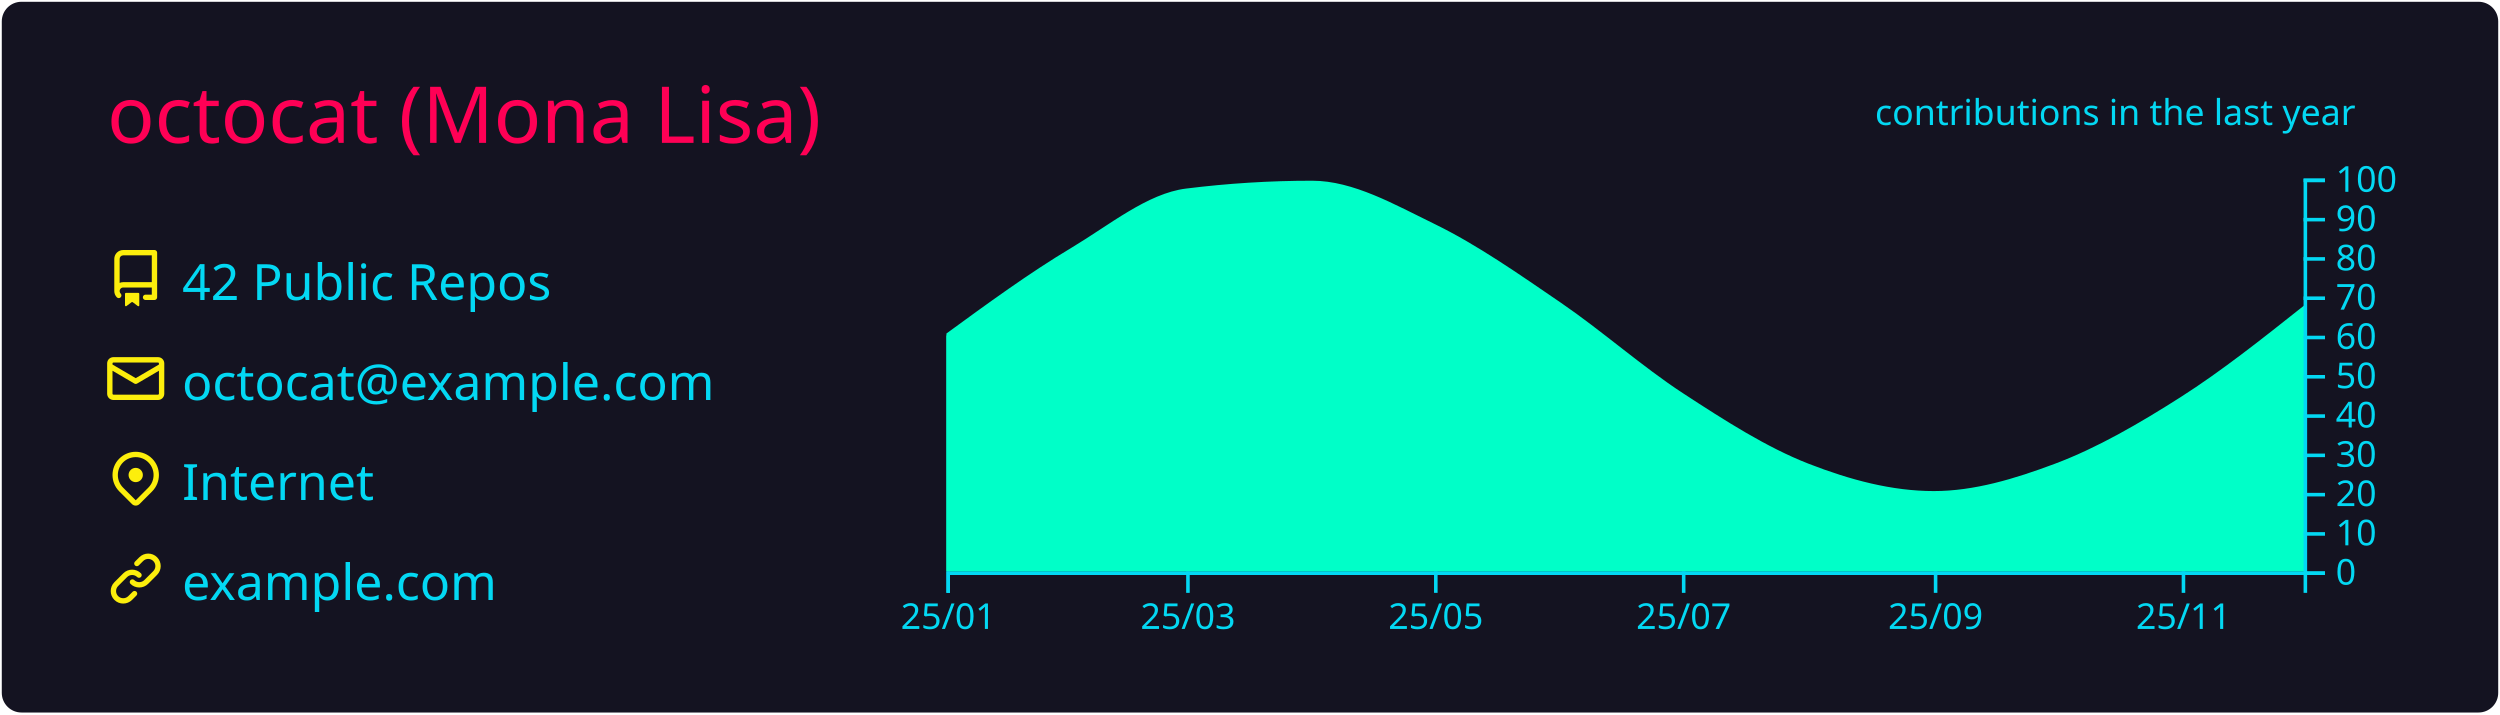
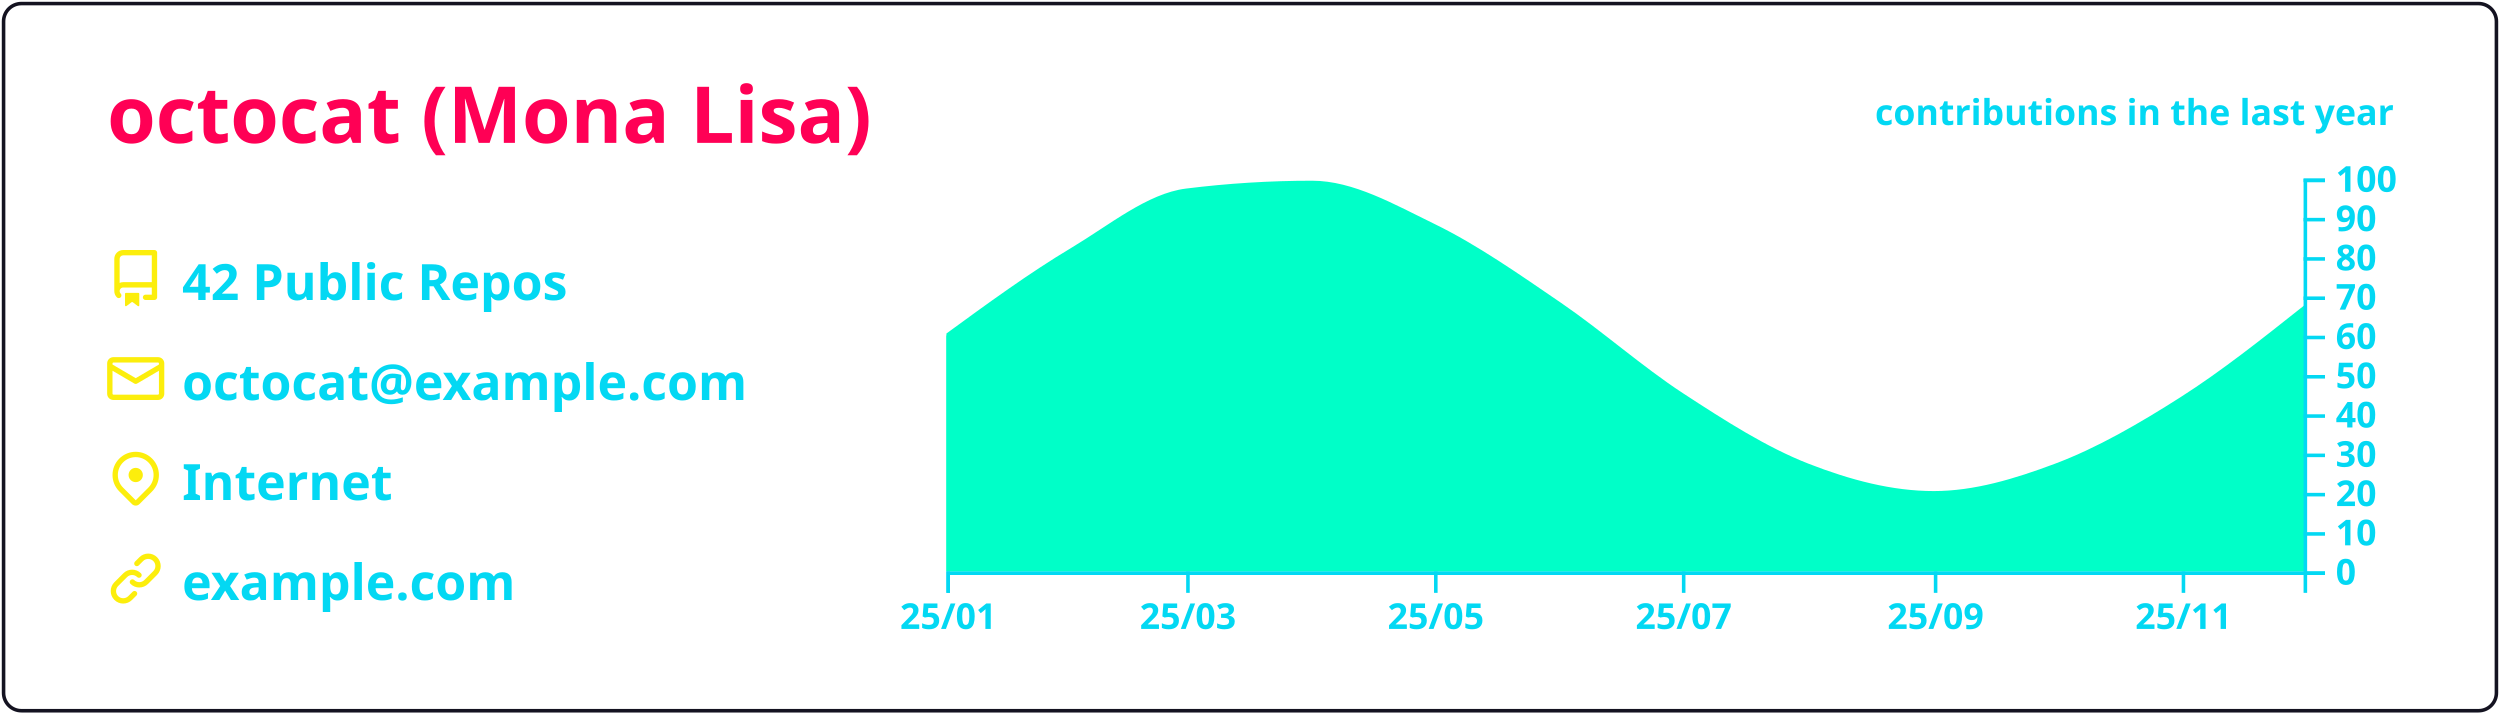
<svg xmlns="http://www.w3.org/2000/svg" width="700" height="200" viewBox="0 0 700 200">
  <style>* {
          font-family: 'Segoe UI', Ubuntu, "Helvetica Neue", Sans-Serif
+         }
+         text {
+           font-weight: 600
        }</style>
  <g class="gpsc-root">
-     <rect x="1" y="1" rx="5" ry="5" height="99%" width="99.714%" stroke="#141321" stroke-width="1" fill="#141321" stroke-opacity="1" />
+     <rect x="1" y="1" rx="5" ry="5" height="99%" width="99.714%" stroke="#141321" stroke-width="1" fill="#ffffff00" stroke-opacity="1" />
    <text x="30" y="40" class="gpsc-item" style="--gpsc-i: 0; font-size: 22px; fill: #ff0055;">octocat (Mona Lisa)</text>
    <g transform="translate(0,40)">
      <g transform="translate(30,30)">
        <g class="gpsc-item" style="--gpsc-i: 0;">
          <g transform="translate(0,0)" width="14" height="14" fill="#fcee0c">
            <path fill-rule="evenodd" d="M2 2.5A2.5 2.5 0 014.5 0h8.75a.75.75 0 01.75.75v12.5a.75.75 0 01-.75.75h-2.5a.75.75 0 110-1.5h1.75v-2h-8a1 1 0 00-.714 1.7.75.75 0 01-1.072 1.05A2.495 2.495 0 012 11.5v-9zm10.5-1V9h-8c-.356 0-.694.074-1 .208V2.5a1 1 0 011-1h8zM5 12.25v3.25a.25.25 0 00.4.2l1.45-1.087a.25.25 0 01.3 0L8.6 15.7a.25.25 0 00.4-.2v-3.25a.25.25 0 00-.25-.25h-3.5a.25.25 0 00-.25.25z" />
          </g>
        </g>
        <g class="gpsc-item" style="--gpsc-i: 1;">
          <g transform="translate(0,28)" width="14" height="14" fill="#fcee0c">
            <path fill-rule="evenodd" d="M1.75 2A1.75 1.75 0 000 3.75v.736a.75.75 0 000 .027v7.737C0 13.216.784 14 1.75 14h12.5A1.75 1.75 0 0016 12.25v-8.5A1.75 1.75 0 0014.25 2H1.75zM14.5 4.07v-.32a.25.25 0 00-.25-.25H1.75a.25.25 0 00-.25.25v.32L8 7.88l6.5-3.81zm-13 1.74v6.441c0 .138.112.25.25.25h12.5a.25.25 0 00.25-.25V5.809L8.38 9.397a.75.75 0 01-.76 0L1.5 5.809z" />
          </g>
        </g>
        <g class="gpsc-item" style="--gpsc-i: 2;">
          <g transform="translate(0,56)" width="14" height="14" fill="#fcee0c">
            <path fill-rule="evenodd" d="M11.536 3.464a5 5 0 010 7.072L8 14.07l-3.536-3.535a5 5 0 117.072-7.072v.001zm1.06 8.132a6.5 6.5 0 10-9.192 0l3.535 3.536a1.5 1.5 0 002.122 0l3.535-3.536zM8 9a2 2 0 100-4 2 2 0 000 4z" />
          </g>
        </g>
        <g class="gpsc-item" style="--gpsc-i: 3;">
          <g transform="translate(0,84)" width="14" height="14" fill="#fcee0c">
            <path fill-rule="evenodd" d="M7.775 3.275a.75.75 0 001.06 1.06l1.25-1.25a2 2 0 112.83 2.83l-2.5 2.5a2 2 0 01-2.83 0 .75.75 0 00-1.06 1.06 3.5 3.5 0 004.95 0l2.5-2.5a3.5 3.5 0 00-4.95-4.95l-1.25 1.25zm-4.69 9.64a2 2 0 010-2.83l2.5-2.5a2 2 0 012.83 0 .75.75 0 001.06-1.06 3.5 3.5 0 00-4.95 0l-2.5 2.5a3.5 3.5 0 004.95 4.95l1.25-1.25a.75.75 0 00-1.06-1.06l-1.25 1.25a2 2 0 01-2.83 0z" />
          </g>
        </g>
        <text x="21" y="14" class="gpsc-item" style="--gpsc-i: 0; fill: #03d8f3; font-size: 14px;">42 Public Repos</text>
        <text x="21" y="42" class="gpsc-item" style="--gpsc-i: 1; fill: #03d8f3; font-size: 14px;">octocat@example.com</text>
        <text x="21" y="70" class="gpsc-item" style="--gpsc-i: 2; fill: #03d8f3; font-size: 14px;">Internet</text>
        <text x="21" y="98" class="gpsc-item" style="--gpsc-i: 3; fill: #03d8f3; font-size: 14px;">example.com</text>
      </g>
      <g color="#00ffc8" transform="translate(295,10)">
        <clipPath id="gpsc-reveal-clip">
          <rect class="gpsc-reveal" x="-30" y="0" width="410" height="110" style="--gpsc-w: 410px; --gpsc-i: 4;" />
        </clipPath>
        <g clip-path="url(#gpsc-reveal-clip)" class="gpsc-chart" style="--gpsc-i: 4;">
          <path transform="translate(-30,0)" stroke="#00ffc8" fill="#00ffc8" opacity="1" d="M0,44C11.756,35.414,23.513,26.828,35.269,19.8C45.888,13.452,56.507,4.625,67.126,3.3C78.882,1.833,90.639,1.1,102.395,1.1C113.772,1.1,125.15,7.66,136.527,13.2C148.283,18.925,160.04,27.165,171.796,35.2C183.174,42.976,194.551,53.073,205.928,60.5C217.685,68.175,229.441,75.717,241.198,80.3C252.954,84.883,264.711,88,276.467,88C287.844,88,299.222,84.571,310.599,80.3C322.355,75.887,334.112,69.094,345.868,61.6C357.246,54.348,368.623,45.324,380,36.3L380,110C368.623,110,357.246,110,345.868,110C334.112,110,322.355,110,310.599,110C299.222,110,287.844,110,276.467,110C264.711,110,252.954,110,241.198,110C229.441,110,217.685,110,205.928,110C194.551,110,183.174,110,171.796,110C160.04,110,148.283,110,136.527,110C125.15,110,113.772,110,102.395,110C90.639,110,78.882,110,67.126,110C56.507,110,45.888,110,35.269,110C23.513,110,11.756,110,0,110Z" />
        </g>
        <g color="#03d8f3" transform="translate(-30,110)" fill="none" font-size="10" font-family="sans-serif" text-anchor="middle">
          <path class="domain" stroke="currentColor" d="M0.5,6V0.5H380.5V6" />
          <g class="tick" opacity="1" transform="translate(0.5,0)">
            <line stroke="currentColor" y2="6" />
            <text fill="currentColor" y="9" dy="0.71em">25/01</text>
          </g>
          <g class="tick" opacity="1" transform="translate(67.62575,0)">
            <line stroke="currentColor" y2="6" />
            <text fill="currentColor" y="9" dy="0.71em">25/03</text>
          </g>
          <g class="tick" opacity="1" transform="translate(137.0269,0)">
            <line stroke="currentColor" y2="6" />
            <text fill="currentColor" y="9" dy="0.71em">25/05</text>
          </g>
          <g class="tick" opacity="1" transform="translate(206.4281,0)">
            <line stroke="currentColor" y2="6" />
            <text fill="currentColor" y="9" dy="0.71em">25/07</text>
          </g>
          <g class="tick" opacity="1" transform="translate(276.9671,0)">
            <line stroke="currentColor" y2="6" />
            <text fill="currentColor" y="9" dy="0.71em">25/09</text>
          </g>
          <g class="tick" opacity="1" transform="translate(346.3683,0)">
            <line stroke="currentColor" y2="6" />
            <text fill="currentColor" y="9" dy="0.71em">25/11</text>
          </g>
        </g>
        <g color="#03d8f3" transform="translate(350,0)" fill="none" font-size="10" font-family="sans-serif" text-anchor="start">
          <path class="domain" stroke="currentColor" d="M6,110.5H0.5V0.5H6" />
          <g class="tick" opacity="1" transform="translate(0,110.5)">
            <line stroke="currentColor" x2="6" />
            <text fill="currentColor" x="9" dy="0.32em">0</text>
          </g>
          <g class="tick" opacity="1" transform="translate(0,99.5)">
            <line stroke="currentColor" x2="6" />
            <text fill="currentColor" x="9" dy="0.32em">10</text>
          </g>
          <g class="tick" opacity="1" transform="translate(0,88.5)">
            <line stroke="currentColor" x2="6" />
            <text fill="currentColor" x="9" dy="0.32em">20</text>
          </g>
          <g class="tick" opacity="1" transform="translate(0,77.5)">
            <line stroke="currentColor" x2="6" />
            <text fill="currentColor" x="9" dy="0.32em">30</text>
          </g>
          <g class="tick" opacity="1" transform="translate(0,66.5)">
            <line stroke="currentColor" x2="6" />
            <text fill="currentColor" x="9" dy="0.32em">40</text>
          </g>
          <g class="tick" opacity="1" transform="translate(0,55.5)">
            <line stroke="currentColor" x2="6" />
            <text fill="currentColor" x="9" dy="0.32em">50</text>
          </g>
          <g class="tick" opacity="1" transform="translate(0,44.5)">
            <line stroke="currentColor" x2="6" />
            <text fill="currentColor" x="9" dy="0.32em">60</text>
          </g>
          <g class="tick" opacity="1" transform="translate(0,33.5)">
            <line stroke="currentColor" x2="6" />
            <text fill="currentColor" x="9" dy="0.32em">70</text>
          </g>
          <g class="tick" opacity="1" transform="translate(0,22.5)">
            <line stroke="currentColor" x2="6" />
            <text fill="currentColor" x="9" dy="0.32em">80</text>
          </g>
          <g class="tick" opacity="1" transform="translate(0,11.5)">
            <line stroke="currentColor" x2="6" />
            <text fill="currentColor" x="9" dy="0.32em">90</text>
          </g>
          <g class="tick" opacity="1" transform="translate(0,0.5)">
            <line stroke="currentColor" x2="6" />
            <text fill="currentColor" x="9" dy="0.32em">100</text>
          </g>
        </g>
        <g>
          <text y="-15" x="230" style="fill: #03d8f3; font-size: 10px;">contributions in the last year</text>
        </g>
      </g>
    </g>
  </g>
</svg>
